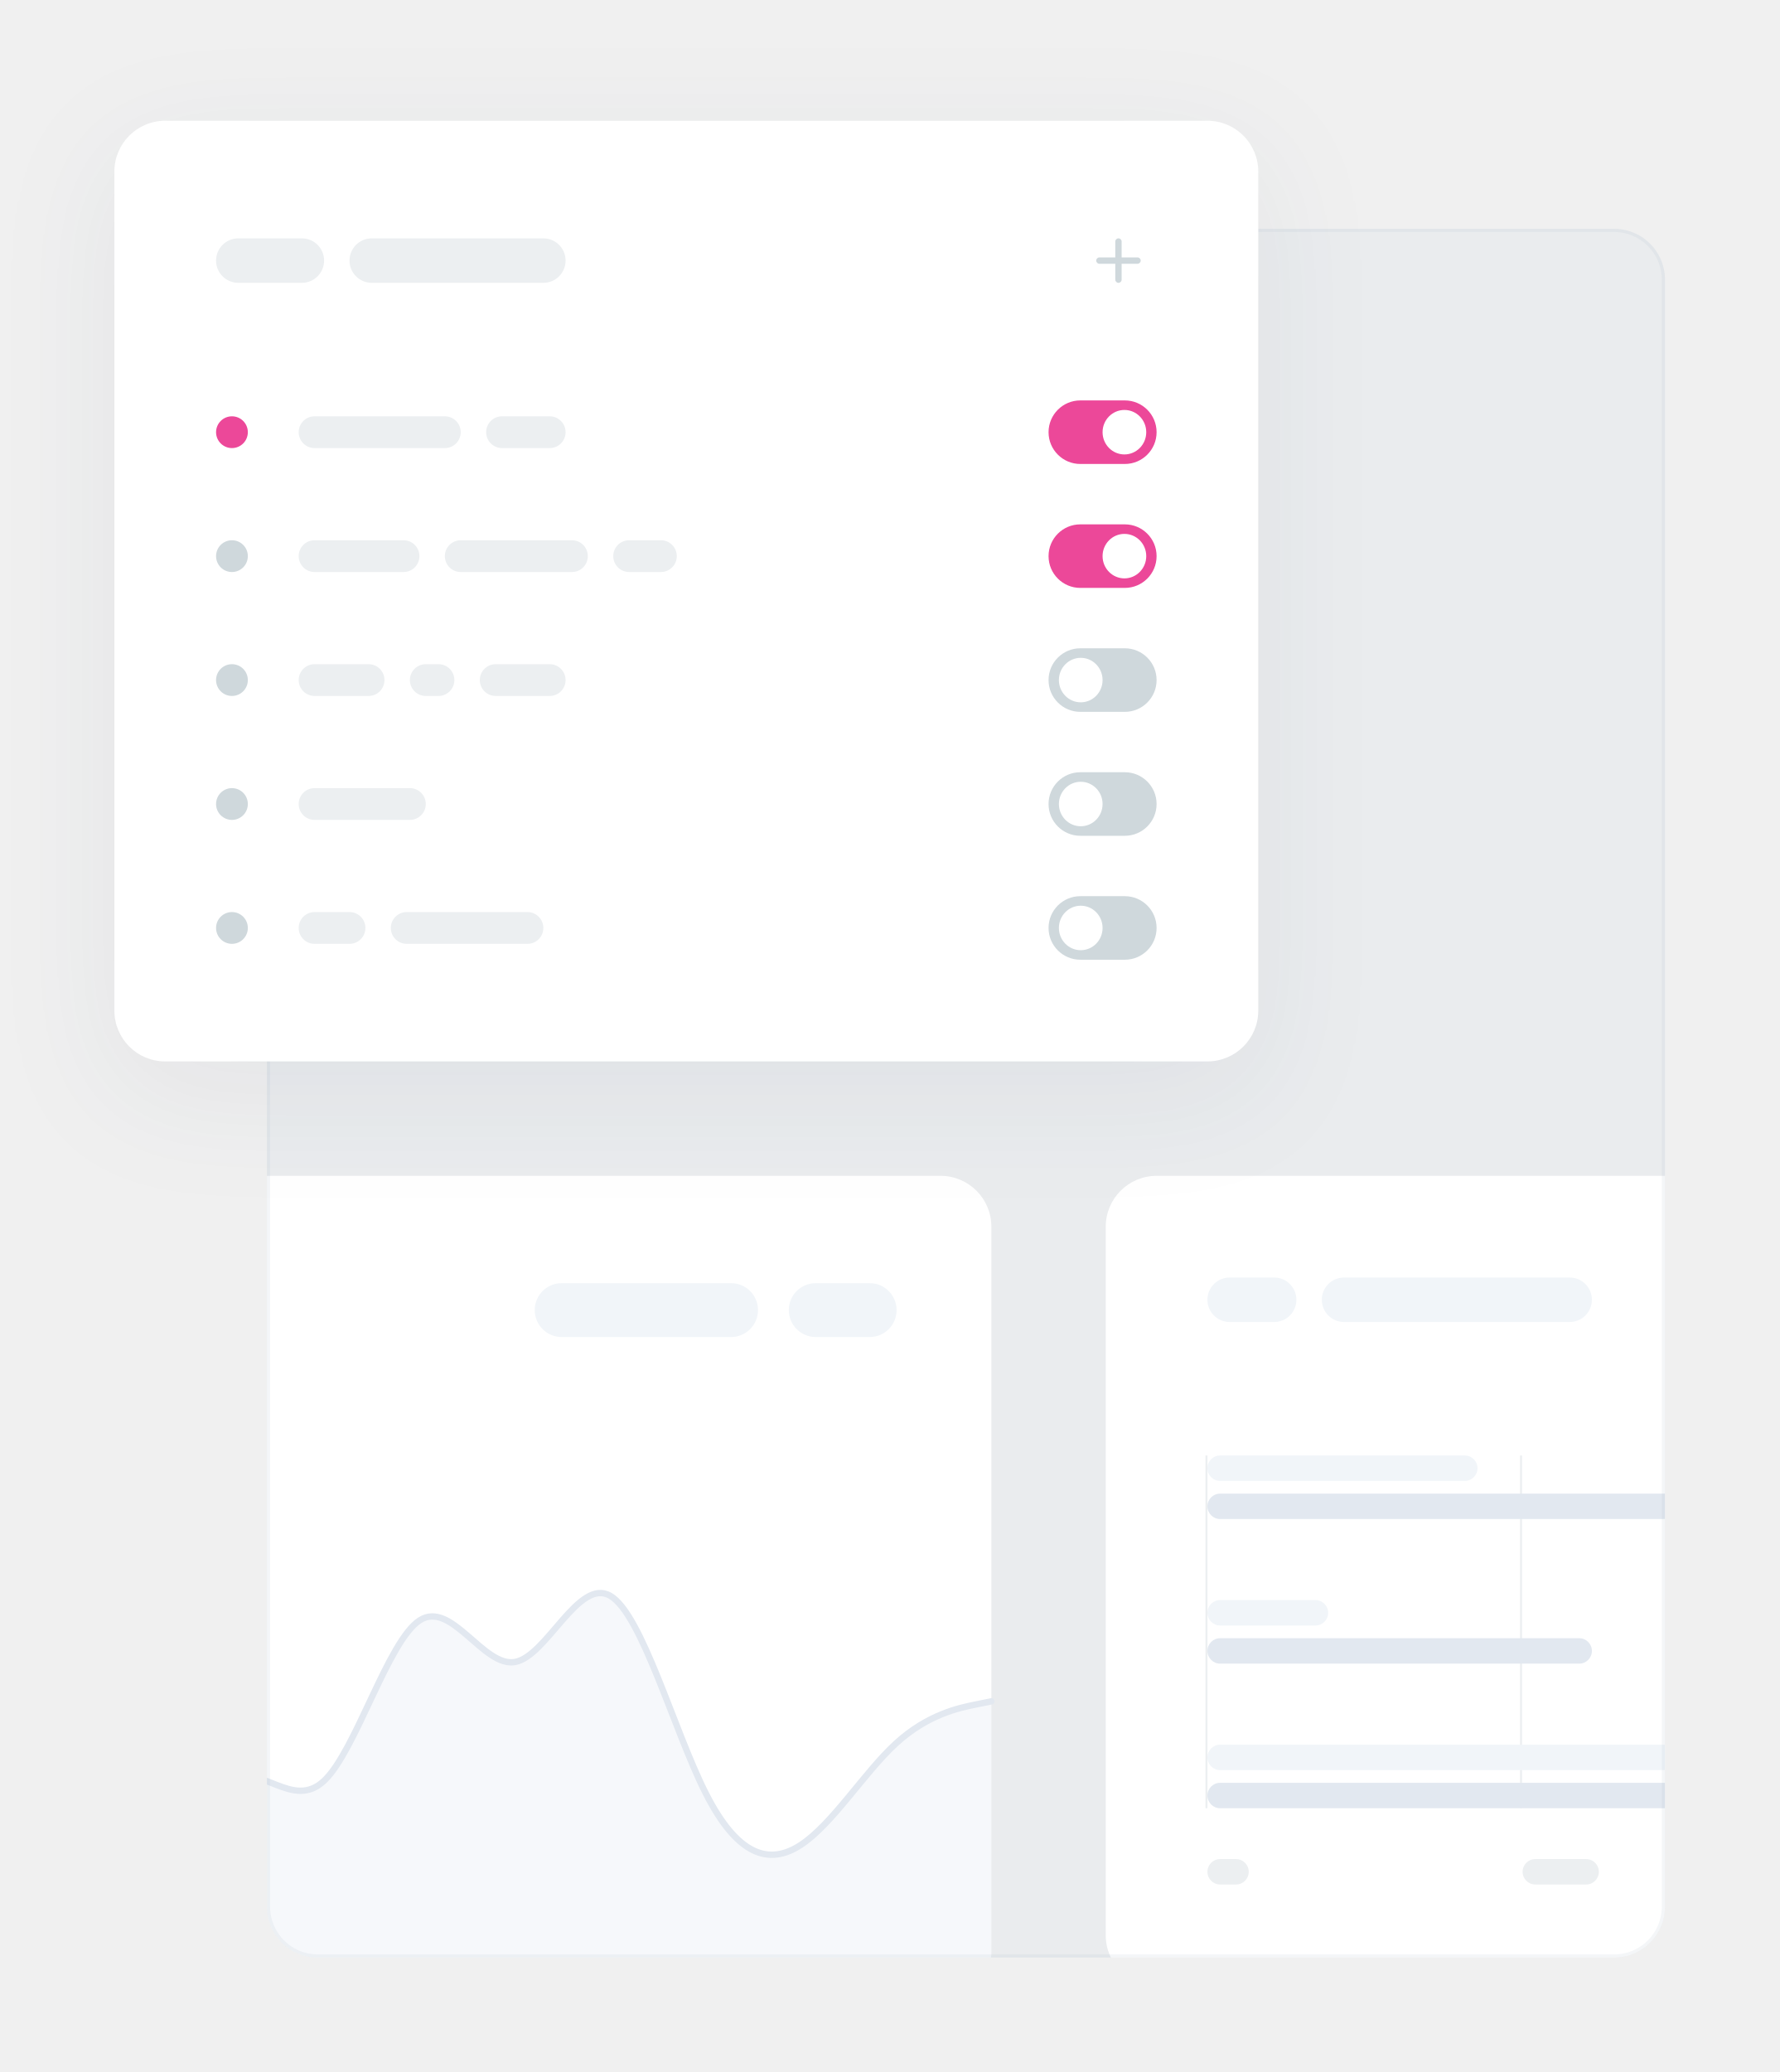
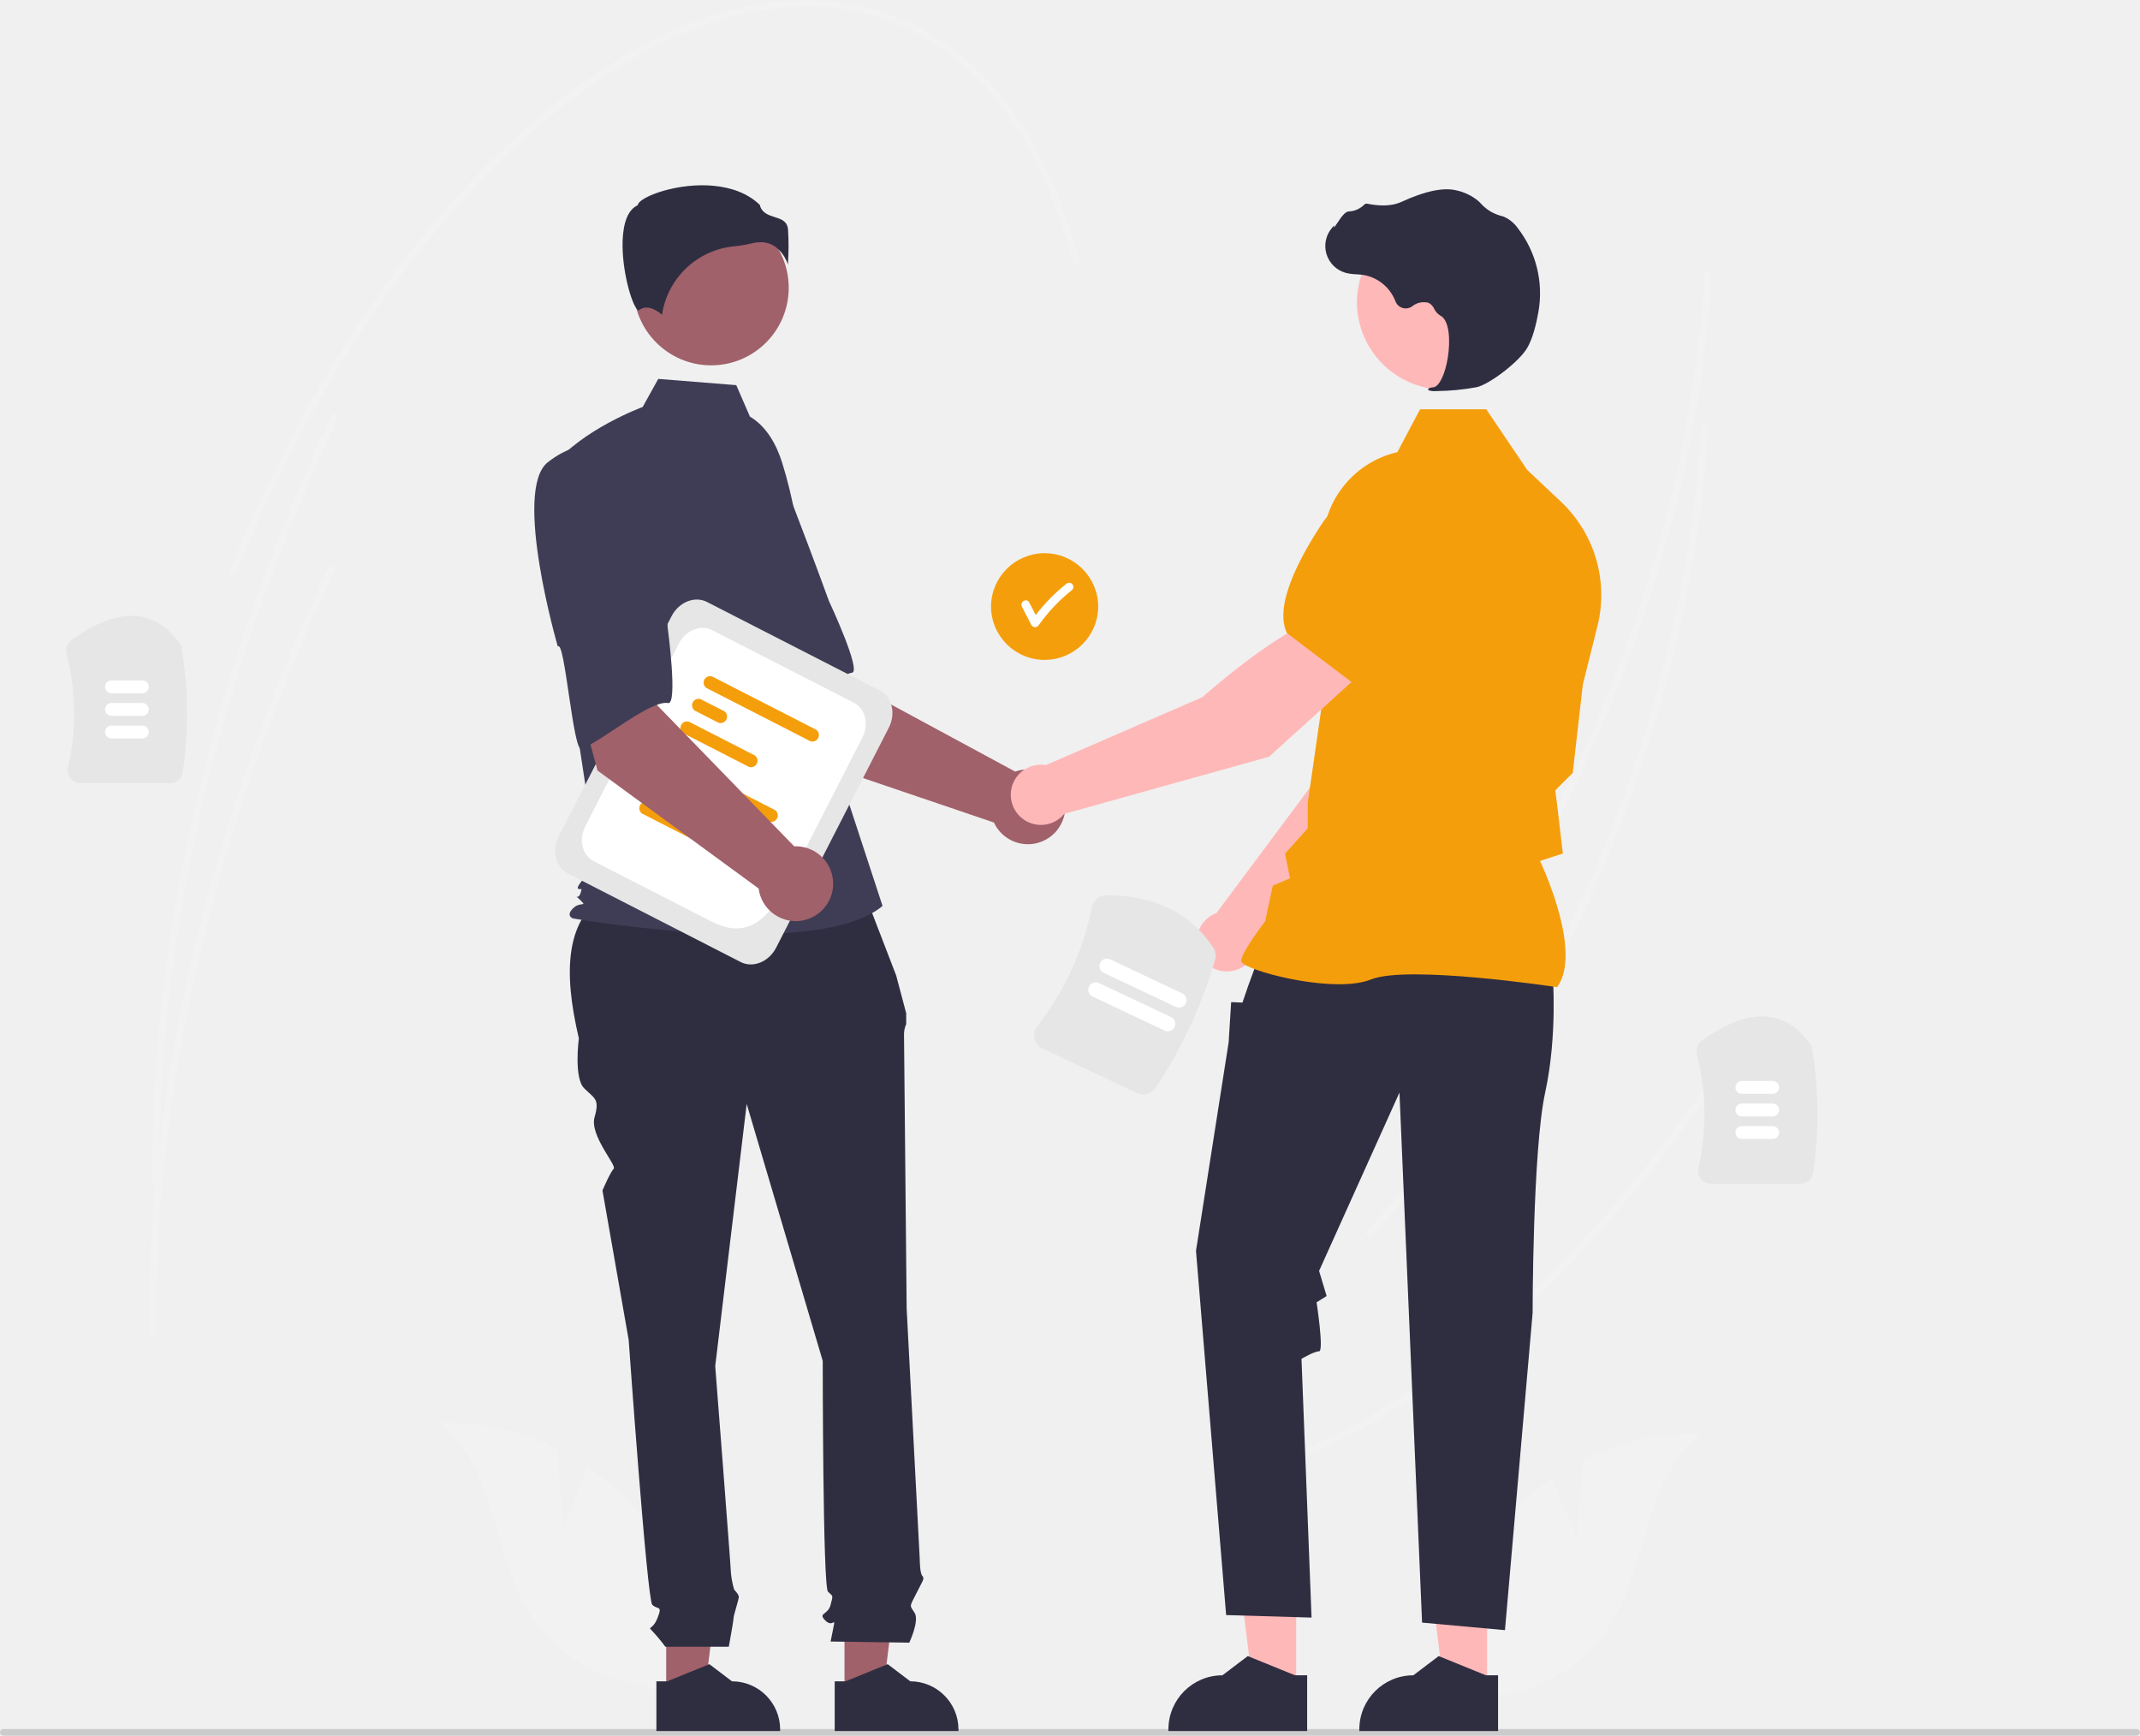
- <svg xmlns="http://www.w3.org/2000/svg" width="560" height="652" viewBox="0 0 560 652" fill="none">
-   <g clip-path="url(#clip0_797_1316)">
-     <g clip-path="url(#clip1_797_1316)">
-       <rect x="84" y="72" width="440" height="544" rx="16" fill="#4074BC" fill-opacity="0.03" />
-       <rect x="-200" y="370" width="512" height="260" rx="16" fill="white" />
-       <path opacity="0.3" d="M-42.831 631.07L-47.828 641.828H311.999V535.363L307.002 536.377C302.004 537.394 292.008 539.425 282.014 548.573C272.018 557.72 262.023 573.986 252.027 580.543C242.033 587.1 232.036 583.951 222.042 564.162C212.048 544.375 202.051 507.948 192.057 502.161C182.061 496.374 172.067 521.226 162.07 522.982C152.076 524.736 142.08 503.391 132.085 509.881C122.091 516.371 112.095 550.693 102.1 560.263C92.104 569.831 82.11 554.649 72.114 559.866C62.119 565.082 52.123 590.698 42.129 601.993C32.134 613.291 22.138 610.266 12.144 603.759C2.147 597.254 -7.847 587.266 -17.843 593.03C-27.837 598.796 -37.834 620.312 -42.831 631.07Z" fill="#E2E8F0" />
-       <path d="M-47.828 641.828L-42.831 631.07C-37.834 620.312 -27.837 598.796 -17.843 593.03C-7.847 587.266 2.147 597.254 12.144 603.759C22.138 610.266 32.134 613.291 42.129 601.993C52.123 590.698 62.119 565.082 72.114 559.866C82.11 554.649 92.104 569.831 102.1 560.263C112.095 550.693 122.091 516.371 132.085 509.881C142.08 503.391 152.076 524.736 162.07 522.982C172.067 521.226 182.061 496.374 192.057 502.161C202.051 507.948 212.048 544.375 222.042 564.162C232.036 583.951 242.033 587.1 252.027 580.543C262.023 573.986 272.018 557.72 282.014 548.573C292.008 539.425 302.004 537.394 307.002 536.377L311.999 535.363" stroke="#E2E8F0" stroke-width="2" stroke-linecap="round" />
-       <path d="M230.078 403.77H176.77C172.086 403.77 168.289 407.567 168.289 412.25C168.289 416.934 172.086 420.731 176.77 420.731H230.078C234.761 420.731 238.558 416.934 238.558 412.25C238.558 407.567 234.761 403.77 230.078 403.77Z" fill="#F1F5F9" />
-       <path d="M273.692 403.77H256.731C252.047 403.77 248.25 407.567 248.25 412.25C248.25 416.934 252.047 420.731 256.731 420.731H273.692C278.376 420.731 282.173 416.934 282.173 412.25C282.173 407.567 278.376 403.77 273.692 403.77Z" fill="#F1F5F9" />
-       <rect x="348" y="370" width="394" height="255" rx="16" fill="white" />
-       <path d="M401 402H387C383.134 402 380 405.134 380 409C380 412.866 383.134 416 387 416H401C404.866 416 408 412.866 408 409C408 405.134 404.866 402 401 402Z" fill="#F1F5F9" />
-       <path d="M494 402H423C419.134 402 416 405.134 416 409C416 412.866 419.134 416 423 416H494C497.866 416 501 412.866 501 409C501 405.134 497.866 402 494 402Z" fill="#F1F5F9" />
-       <path d="M389 585H384C381.791 585 380 586.791 380 589C380 591.209 381.791 593 384 593H389C391.209 593 393 591.209 393 589C393 586.791 391.209 585 389 585Z" fill="#ECEFF1" />
-       <path d="M499.191 585H483.191C480.982 585 479.191 586.791 479.191 589C479.191 591.209 480.982 593 483.191 593H499.191C501.401 593 503.191 591.209 503.191 589C503.191 586.791 501.401 585 499.191 585Z" fill="#ECEFF1" />
-       <path d="M379.695 569V458" stroke="#ECEFF1" stroke-width="0.612" />
-       <path d="M478.695 569V458" stroke="#ECEFF1" stroke-width="0.612" />
-       <path d="M461 458H384C381.791 458 380 459.791 380 462C380 464.209 381.791 466 384 466H461C463.209 466 465 464.209 465 462C465 459.791 463.209 458 461 458Z" fill="#F1F5F9" />
-       <path d="M536 470H384C381.791 470 380 471.791 380 474C380 476.209 381.791 478 384 478H536C538.209 478 540 476.209 540 474C540 471.791 538.209 470 536 470Z" fill="#E2E8F0" />
-       <path d="M414 503.5H384C381.791 503.5 380 505.291 380 507.5C380 509.709 381.791 511.5 384 511.5H414C416.209 511.5 418 509.709 418 507.5C418 505.291 416.209 503.5 414 503.5Z" fill="#F1F5F9" />
-       <path d="M497 515.5H384C381.791 515.5 380 517.291 380 519.5C380 521.709 381.791 523.5 384 523.5H497C499.209 523.5 501 521.709 501 519.5C501 517.291 499.209 515.5 497 515.5Z" fill="#E2E8F0" />
-       <path d="M591 549H384C381.791 549 380 550.791 380 553C380 555.209 381.791 557 384 557H591C593.209 557 595 555.209 595 553C595 550.791 593.209 549 591 549Z" fill="#F1F5F9" />
-       <path d="M684 561H384C381.791 561 380 562.791 380 565C380 567.209 381.791 569 384 569H684C686.209 569 688 567.209 688 565C688 562.791 686.209 561 684 561Z" fill="#E2E8F0" />
-     </g>
-     <rect x="84.5" y="72.5" width="439" height="543" rx="15.5" stroke="#94A3B8" stroke-opacity="0.1" />
-     <g filter="url(#filter0_d_797_1316)">
-       <rect x="36" y="38" width="360" height="296" rx="16" fill="white" />
-     </g>
-     <path d="M95 75H75C71.134 75 68 78.134 68 82C68 85.866 71.134 89 75 89H95C98.866 89 102 85.866 102 82C102 78.134 98.866 75 95 75Z" fill="#ECEFF1" />
-     <path d="M171 75H117C113.134 75 110 78.134 110 82C110 85.866 113.134 89 117 89H171C174.866 89 178 85.866 178 82C178 78.134 174.866 75 171 75Z" fill="#ECEFF1" />
-     <path d="M358 83H353V88C353 88.55 352.55 89 352 89C351.45 89 351 88.55 351 88V83H346C345.45 83 345 82.55 345 82C345 81.45 345.45 81 346 81H351V76C351 75.45 351.45 75 352 75C352.55 75 353 75.45 353 76V81H358C358.55 81 359 81.45 359 82C359 82.55 358.55 83 358 83Z" fill="#CFD8DC" />
-     <path d="M78 136C78 133.239 75.761 131 73 131C70.239 131 68 133.239 68 136C68 138.761 70.239 141 73 141C75.761 141 78 138.761 78 136Z" fill="#EC4899" />
-     <path d="M140 131H99C96.239 131 94 133.239 94 136C94 138.761 96.239 141 99 141H140C142.761 141 145 138.761 145 136C145 133.239 142.761 131 140 131Z" fill="#ECEFF1" />
-     <path d="M173 131H158C155.239 131 153 133.239 153 136C153 138.761 155.239 141 158 141H173C175.761 141 178 138.761 178 136C178 133.239 175.761 131 173 131Z" fill="#ECEFF1" />
-     <path d="M354 126H340C334.477 126 330 130.477 330 136C330 141.523 334.477 146 340 146H354C359.523 146 364 141.523 364 136C364 130.477 359.523 126 354 126Z" fill="#EC4899" />
-     <path d="M353.873 143C357.668 143 360.745 139.866 360.745 136C360.745 132.134 357.668 129 353.873 129C350.077 129 347 132.134 347 136C347 139.866 350.077 143 353.873 143Z" fill="white" />
-     <path d="M78 175C78 172.239 75.761 170 73 170C70.239 170 68 172.239 68 175C68 177.761 70.239 180 73 180C75.761 180 78 177.761 78 175Z" fill="#CFD8DC" />
-     <path d="M127 170H99C96.239 170 94 172.239 94 175C94 177.761 96.239 180 99 180H127C129.761 180 132 177.761 132 175C132 172.239 129.761 170 127 170Z" fill="#ECEFF1" />
-     <path d="M180 170H145C142.239 170 140 172.239 140 175C140 177.761 142.239 180 145 180H180C182.761 180 185 177.761 185 175C185 172.239 182.761 170 180 170Z" fill="#ECEFF1" />
-     <path d="M208 170H198C195.239 170 193 172.239 193 175C193 177.761 195.239 180 198 180H208C210.761 180 213 177.761 213 175C213 172.239 210.761 170 208 170Z" fill="#ECEFF1" />
-     <path d="M354 165H340C334.477 165 330 169.477 330 175C330 180.523 334.477 185 340 185H354C359.523 185 364 180.523 364 175C364 169.477 359.523 165 354 165Z" fill="#EC4899" />
-     <path d="M353.873 182C357.668 182 360.745 178.866 360.745 175C360.745 171.134 357.668 168 353.873 168C350.077 168 347 171.134 347 175C347 178.866 350.077 182 353.873 182Z" fill="white" />
-     <path d="M78 214C78 211.239 75.761 209 73 209C70.239 209 68 211.239 68 214C68 216.761 70.239 219 73 219C75.761 219 78 216.761 78 214Z" fill="#CFD8DC" />
-     <path d="M116 209H99C96.239 209 94 211.239 94 214C94 216.761 96.239 219 99 219H116C118.761 219 121 216.761 121 214C121 211.239 118.761 209 116 209Z" fill="#ECEFF1" />
-     <path d="M138 209H134C131.239 209 129 211.239 129 214C129 216.761 131.239 219 134 219H138C140.761 219 143 216.761 143 214C143 211.239 140.761 209 138 209Z" fill="#ECEFF1" />
-     <path d="M173 209H156C153.239 209 151 211.239 151 214C151 216.761 153.239 219 156 219H173C175.761 219 178 216.761 178 214C178 211.239 175.761 209 173 209Z" fill="#ECEFF1" />
-     <path d="M340 204H354C359.523 204 364 208.477 364 214C364 219.523 359.523 224 354 224H340C334.477 224 330 219.523 330 214C330 208.477 334.477 204 340 204Z" fill="#CFD8DC" />
-     <path d="M340.127 221C336.332 221 333.255 217.866 333.255 214C333.255 210.134 336.332 207 340.127 207C343.923 207 347 210.134 347 214C347 217.866 343.923 221 340.127 221Z" fill="white" />
-     <path d="M78 253C78 250.239 75.761 248 73 248C70.239 248 68 250.239 68 253C68 255.761 70.239 258 73 258C75.761 258 78 255.761 78 253Z" fill="#CFD8DC" />
-     <path d="M129 248H99C96.239 248 94 250.239 94 253C94 255.761 96.239 258 99 258H129C131.761 258 134 255.761 134 253C134 250.239 131.761 248 129 248Z" fill="#ECEFF1" />
-     <path d="M340 243H354C359.523 243 364 247.477 364 253C364 258.523 359.523 263 354 263H340C334.477 263 330 258.523 330 253C330 247.477 334.477 243 340 243Z" fill="#CFD8DC" />
-     <path d="M340.127 260C336.332 260 333.255 256.866 333.255 253C333.255 249.134 336.332 246 340.127 246C343.923 246 347 249.134 347 253C347 256.866 343.923 260 340.127 260Z" fill="white" />
-     <path d="M78 292C78 289.239 75.761 287 73 287C70.239 287 68 289.239 68 292C68 294.761 70.239 297 73 297C75.761 297 78 294.761 78 292Z" fill="#CFD8DC" />
-     <path d="M110 287H99C96.239 287 94 289.239 94 292C94 294.761 96.239 297 99 297H110C112.761 297 115 294.761 115 292C115 289.239 112.761 287 110 287Z" fill="#ECEFF1" />
-     <path d="M166 287H128C125.239 287 123 289.239 123 292C123 294.761 125.239 297 128 297H166C168.761 297 171 294.761 171 292C171 289.239 168.761 287 166 287Z" fill="#ECEFF1" />
-     <path d="M340 282H354C359.523 282 364 286.477 364 292C364 297.523 359.523 302 354 302H340C334.477 302 330 297.523 330 292C330 286.477 334.477 282 340 282Z" fill="#CFD8DC" />
-     <path d="M340.127 299C336.332 299 333.255 295.866 333.255 292C333.255 288.134 336.332 285 340.127 285C343.923 285 347 288.134 347 292C347 295.866 343.923 299 340.127 299Z" fill="white" />
-   </g>
-   <defs>
-     <filter id="filter0_d_797_1316" x="-2" y="10" width="436" height="372" filterUnits="userSpaceOnUse" color-interpolation-filters="sRGB">
-       <feFlood flood-opacity="0" result="BackgroundImageFix" />
-       <feColorMatrix in="SourceAlpha" type="matrix" values="0 0 0 0 0 0 0 0 0 0 0 0 0 0 0 0 0 0 127 0" result="hardAlpha" />
-       <feOffset dy="10" />
-       <feGaussianBlur stdDeviation="19" />
-       <feColorMatrix type="matrix" values="0 0 0 0 0.094 0 0 0 0 0.153 0 0 0 0 0.294 0 0 0 0.06 0" />
-       <feBlend mode="normal" in2="BackgroundImageFix" result="effect1_dropShadow_797_1316" />
-       <feBlend mode="normal" in="SourceGraphic" in2="effect1_dropShadow_797_1316" result="shape" />
-     </filter>
-     <clipPath id="clip0_797_1316">
-       <rect width="560" height="652" fill="white" />
-     </clipPath>
-     <clipPath id="clip1_797_1316">
-       <rect x="84" y="72" width="440" height="544" rx="16" fill="white" />
-     </clipPath>
-   </defs>
+ <svg xmlns="http://www.w3.org/2000/svg" width="450" height="364.977" viewBox="0 0 450 364.977" role="img" artist="Katerina Limpitsouni" source="https://undraw.co/">
+   <path d="M359.246 66.481c-2.337 25.757 -8.997 52.915 -19.441 79.119 -12.916 32.405 -30.562 60.947 -51.032 82.541l-1.136 -0.991c20.371 -21.49 37.937 -49.906 50.799 -82.178 11.624 -29.162 18.538 -59.511 20.004 -87.75l1.451 0.243q-0.231 4.473 -0.644 9.015" fill="#f2f2f2" />
+   <path d="M368.557 216.069c-28.751 45.741 -63.632 78.423 -98.219 92.025l-0.7 -1.283c34.347 -13.508 69.024 -46.023 97.644 -91.555Z" fill="#f2f2f2" />
+   <path d="M358.549 98.549c-2.338 25.756 -8.997 52.914 -19.442 79.119 -12.916 32.405 -30.562 60.947 -51.032 82.541l-1.136 -0.991c20.37 -21.49 37.937 -49.906 50.799 -82.178 11.624 -29.162 18.538 -59.511 20.003 -87.751l1.452 0.243q-0.231 4.473 -0.644 9.015" fill="#f2f2f2" />
+   <path d="M35.782 164.673H16.918a2.669 2.669 0 0 1 -2.097 -1.01 2.61 2.61 0 0 1 -0.511 -2.221 51.307 51.307 0 0 0 -0.33 -24.044 2.675 2.675 0 0 1 1.038 -2.81c9.7 -6.977 17.339 -6.774 22.706 0.603a2.669 2.669 0 0 1 0.469 1.133 83.93 83.93 0 0 1 0.235 26.054 2.663 2.663 0 0 1 -2.645 2.297" fill="#e6e6e6" />
+   <path d="M29.934 145.782h-6.489a1.353 1.353 0 0 1 0 -2.706h6.489a1.353 1.353 0 0 1 0 2.706" fill="#fff" />
+   <path d="M29.934 150.527h-6.489a1.353 1.353 0 0 1 0 -2.706h6.489a1.353 1.353 0 0 1 0 2.706" fill="#fff" />
+   <path d="M29.934 155.272h-6.489a1.353 1.353 0 0 1 0 -2.706h6.489a1.353 1.353 0 0 1 0 2.706" fill="#fff" />
+   <path d="M378.619 248.9h-18.864a2.669 2.669 0 0 1 -2.097 -1.01 2.61 2.61 0 0 1 -0.511 -2.221 51.307 51.307 0 0 0 -0.33 -24.044 2.675 2.675 0 0 1 1.038 -2.81c9.7 -6.977 17.339 -6.774 22.706 0.603a2.669 2.669 0 0 1 0.469 1.133 83.93 83.93 0 0 1 0.235 26.054 2.663 2.663 0 0 1 -2.645 2.297" fill="#e6e6e6" />
+   <path d="M372.77 230.008h-6.489a1.353 1.353 0 0 1 0 -2.706h6.489a1.353 1.353 0 0 1 0 2.706" fill="#fff" />
+   <path d="M372.77 234.754h-6.489a1.353 1.353 0 0 1 0 -2.706h6.489a1.353 1.353 0 0 1 0 2.706" fill="#fff" />
+   <path d="M372.77 239.499h-6.489a1.353 1.353 0 0 1 0 -2.706h6.489a1.353 1.353 0 0 1 0 2.706" fill="#fff" />
+   <path d="M450 364.271a0.703 0.703 0 0 1 -0.706 0.706H0.706a0.706 0.706 0 0 1 0 -1.412h448.588a0.704 0.704 0 0 1 0.706 0.706" fill="#ccc" />
+   <path d="m118.334 321.054 -1.177 -16.364a52.932 52.932 0 0 0 -24.852 -5.573c12.119 9.368 11.148 28.089 19.541 40.903a31.84 31.84 0 0 0 23.742 14.07l10.086 5.802a53.353 53.353 0 0 0 -12.423 -42.912 51.603 51.603 0 0 0 -9.709 -8.538c-2.205 6.329 -5.209 12.611 -5.209 12.611" fill="#f2f2f2" />
+   <path d="m331.666 323.427 1.176 -16.364a52.932 52.932 0 0 1 24.852 -5.573c-12.119 9.368 -11.148 28.089 -19.541 40.903a31.84 31.84 0 0 1 -23.742 14.07l-10.086 5.802a53.353 53.353 0 0 1 12.423 -42.912 51.603 51.603 0 0 1 9.709 -8.538c2.205 6.329 5.21 12.611 5.21 12.611" fill="#f2f2f2" />
+   <path cx="370.335" cy="214.942" r="19" fill="#f59e0b" d="M230.931 127.492A11.27 11.27 0 0 1 219.662 138.761A11.27 11.27 0 0 1 208.392 127.492A11.27 11.27 0 0 1 230.931 127.492z" />
+   <path d="M225.447 122.795a0.912 0.912 0 0 0 -1.257 0 37.368 37.368 0 0 0 -6.396 6.532l-1.367 -2.645c-0.526 -1.017 -2.062 -0.119 -1.536 0.899l1.999 3.868a0.9 0.9 0 0 0 1.536 0 36.063 36.063 0 0 1 7.022 -7.396 0.896 0.896 0 0 0 0 -1.258" fill="#fff" />
+   <path d="m169.236 159.449 -16.995 -26.689 19.679 -10.54 5.165 20.363 36.392 19.666a7.869 7.869 0 1 1 -4.478 10.705Z" fill="#a0616a" />
+   <path d="M139.825 100.749c-5.339 7.84 13.636 36.338 13.636 36.338 0.925 -1.993 9.761 20.384 11.242 19.062 4.207 -3.757 10.792 -14.221 14.452 -14.688 2.093 -0.267 -4.855 -15.112 -4.855 -15.112s-3.176 -8.767 -7.484 -19.965a20.108 20.108 0 0 0 -14.607 -12.773s-7.044 -0.702 -12.384 7.138" fill="#3f3d56" />
+   <path points="236.175 600.491 249.782 600.49 256.255 548.005 236.172 548.006 236.175 600.491" fill="#a0616a" d="M140.086 356.177L148.157 356.177L151.996 325.045L140.084 325.046L140.086 356.177Z" />
+   <path d="M138.026 353.542h2.272l8.87 -3.607 4.753 3.606h0.001a10.131 10.131 0 0 1 10.13 10.129v0.329l-26.025 0.001Z" fill="#2f2e41" />
+   <path points="299.391 600.491 312.998 600.49 319.472 548.005 299.389 548.006 299.391 600.491" fill="#a0616a" d="M177.582 356.177L185.653 356.177L189.493 325.045L177.581 325.046L177.582 356.177Z" />
+   <path d="M175.523 353.542h2.272l8.869 -3.607 4.754 3.606a10.131 10.131 0 0 1 10.13 10.129v0.329l-26.024 0.001Z" fill="#2f2e41" />
+   <path d="m181.075 185.981 -52.497 1.312c-9.971 5.415 -10.122 17.137 -6.855 31.053 0 0 -1.103 8.271 1.103 10.477s3.308 2.206 2.205 6.065 4.724 10.165 4.016 10.872 -2.361 4.567 -2.361 4.567l5.514 31.431s3.86 54.591 4.963 55.693 2.206 0 1.103 2.758 -2.206 1.654 -1.103 2.757a40.927 40.927 0 0 1 2.757 3.309h13.332s1.005 -5.514 1.005 -6.065 1.103 -3.86 1.103 -4.412 -0.975 -1.526 -0.975 -1.526a18.15 18.15 0 0 1 -0.679 -3.436c0 -1.103 -3.309 -43.562 -3.309 -43.562l6.617 -55.142 15.991 54.039s0 47.422 1.103 48.525 1.103 0.552 0.552 2.757 -2.758 1.655 -1.103 3.309 2.206 -1.103 1.655 1.655l-0.552 2.757 16.543 0.237s2.205 -4.648 1.103 -6.303 -1.037 -1.202 0.308 -3.909 1.897 -3.259 1.346 -3.81 -0.552 -3.484 -0.552 -3.484l-2.757 -52.76s-0.552 -55.694 -0.552 -57.348a5.516 5.516 0 0 1 0.458 -2.481v-2.246l-2.112 -7.956Z" fill="#2f2e41" />
+   <path cx="252.113" cy="102.015" r="27.5" fill="#a0616a" d="M165.851 60.51A16.311 16.311 0 0 1 149.539 76.821A16.311 16.311 0 0 1 133.228 60.51A16.311 16.311 0 0 1 165.851 60.51z" />
+   <path d="M157.695 87.601c3.514 2.089 5.616 5.928 6.823 9.834a93.123 93.123 0 0 1 4.005 22.265l1.274 22.623 15.785 48.172c-13.68 11.576 -65.103 2.631 -65.103 2.631s-1.578 -0.526 0 -2.105 3.116 -0.18 1.537 -1.759 -0.49 0.18 0.036 -1.398 0 -0.526 -0.526 -1.052 4.073 -5.262 4.073 -5.262l-4.21 -27.651 -5.261 -55.774c6.314 -7.892 19.012 -12.545 19.012 -12.545l3.281 -5.906 16.405 1.312Z" fill="#3f3d56" />
+   <path d="M162.986 51.844a7.557 7.557 0 0 1 2.685 3.772 53.086 53.086 0 0 0 0.035 -7.402c-0.192 -1.732 -1.412 -2.122 -2.823 -2.573 -1.275 -0.408 -2.718 -0.869 -3.106 -2.551 -5.128 -4.988 -14.053 -4.736 -20.162 -2.997 -3.361 0.957 -5.296 2.188 -5.469 2.908l-0.036 0.148 -0.136 0.068c-2.591 1.295 -3.095 5.386 -3.062 8.59 0.063 6.036 2.147 12.891 3.321 13.448 0.062 0.03 0.078 0.018 0.105 -0.004 1.768 -1.413 3.924 0.107 4.872 0.934a16.964 16.964 0 0 1 15.19 -14.39 26.691 26.691 0 0 0 3.661 -0.614 7.711 7.711 0 0 1 1.87 -0.246 5.32 5.32 0 0 1 3.054 0.908" fill="#2f2e41" />
+   <path d="m264.244 198.978 31.377 -31.862 8.267 -25.483 -13.303 -5.381c-6.59 6.647 -13.374 26.997 -13.374 26.997l-21.415 28.743c-0.171 0.063 -0.342 0.13 -0.51 0.211a6.339 6.339 0 1 0 8.959 6.777" fill="#ffb8b8" />
+   <path d="m286.956 139.167 16.823 4.867 0.063 -0.012c6.184 -1.201 11.075 -11.478 14.09 -19.888a11.623 11.623 0 0 0 -6.296 -14.566 11.649 11.649 0 0 0 -12.156 1.854l-8.388 7.223Z" fill="#f59e0b" />
+   <path points="459.521 598.895 444.267 598.894 437.011 540.059 459.523 540.06 459.521 598.895" fill="#ffb8b8" d="M272.562 355.231L263.514 355.23L259.21 320.332L272.563 320.333L272.562 355.231Z" />
+   <path d="M274.87 352.277h-2.546l-9.943 -4.043 -5.329 4.042h-0.001a11.356 11.356 0 0 0 -11.355 11.355v0.369l29.173 0.001Z" fill="#2f2e41" />
+   <path points="527.204 598.895 511.95 598.894 504.694 540.059 527.207 540.06 527.204 598.895" fill="#ffb8b8" d="M312.707 355.231L303.66 355.23L299.356 320.332L312.709 320.333L312.707 355.231Z" />
+   <path d="M315.015 352.277h-2.546l-9.943 -4.043 -5.329 4.042h-0.001a11.356 11.356 0 0 0 -11.355 11.355v0.369l29.173 0.001Z" fill="#2f2e41" />
+   <path d="M326.503 204.913s1.056 12.677 -1.585 24.827 -2.641 46.366 -2.641 46.366l-5.81 66.676 -17.432 -1.585 -4.754 -111.458 -16.903 37.504 1.585 5.283 -2.111 1.321s1.583 10.301 0.526 10.301 -3.698 1.584 -3.698 1.584l2.113 54.408 -17.96 -0.528 -6.339 -76.594 6.867 -43.843 0.528 -8.452 2.377 0.098 1.21 -3.532 2.224 -6.074Z" fill="#2f2e41" />
+   <path d="m327.416 207.576 0.094 -0.132c5.028 -7.039 -2.534 -23.955 -3.675 -26.407l4.804 -1.559 -1.082 -9.195 -0.512 -4.099 3.672 -3.672 0.01 -0.092 2.113 -18.488 3.072 -12.279a26.958 26.958 0 0 0 -7.652 -26.127l-7.102 -6.695 -8.63 -12.77H298.612l-4.772 9.014a20.285 20.285 0 0 0 -15.695 20.711l1.081 23.64 -4.234 29.434 -0.003 5.326 -4.765 5.296 1.04 5.202 -3.626 1.554 -1.601 7.472c-0.663 0.874 -5.036 6.706 -5.036 8.3 0 0.24 0.176 0.471 0.556 0.728 2.981 2.018 19.455 6.133 26.746 3.215 7.767 -3.105 38.64 1.554 38.952 1.601Z" fill="#f59e0b" />
+   <path cx="512.141" cy="107.068" r="31.074" fill="#ffb8b8" d="M322.204 63.506A18.432 18.432 0 0 1 303.773 81.938A18.432 18.432 0 0 1 285.341 63.506A18.432 18.432 0 0 1 322.204 63.506z" />
+   <path d="M302.007 82.236a50.121 50.121 0 0 0 8.509 -0.816c2.779 -0.641 8.913 -5.383 10.585 -8.185 1.242 -2.082 1.987 -5.302 2.395 -7.636a22.409 22.409 0 0 0 -4.377 -17.682 7.082 7.082 0 0 0 -2.921 -2.366 3.559 3.559 0 0 0 -0.317 -0.098 8.737 8.737 0 0 1 -4.413 -2.575 7.118 7.118 0 0 0 -0.741 -0.725 10.76 10.76 0 0 0 -4.545 -2.137c-2.686 -0.645 -6.529 0.163 -11.42 2.405 -2.457 1.126 -5.185 0.812 -7.287 0.412a0.682 0.682 0 0 0 -0.638 0.237 4.828 4.828 0 0 1 -3.249 1.393c-0.746 0.052 -1.504 1.107 -2.416 2.481 -0.207 0.312 -0.448 0.676 -0.624 0.898l-0.036 -0.417 -0.41 0.477a5.862 5.862 0 0 0 2.892 9.478 11.448 11.448 0 0 0 2.307 0.307c0.472 0.03 0.96 0.061 1.428 0.13a8.838 8.838 0 0 1 6.714 5.564 2.311 2.311 0 0 0 3.516 1.031 3.82 3.82 0 0 1 3.462 -0.724 2.533 2.533 0 0 1 1.153 1.242 3.304 3.304 0 0 0 1.291 1.429c1.919 0.928 2.161 5.249 1.574 8.873 -0.566 3.492 -1.797 6.04 -2.994 6.195 -0.922 0.119 -1.026 0.188 -1.088 0.353l-0.056 0.148 0.107 0.134a3.796 3.796 0 0 0 1.601 0.172" fill="#2f2e41" />
+   <path d="m286.715 141.138 -8.86 -11.289c-9.025 2.485 -25.037 16.758 -25.037 16.758l-32.885 14.271a6.335 6.335 0 1 0 3.849 10.265l43.078 -12.018Z" fill="#ffb8b8" />
+   <path d="m284.592 143.719 13.979 -15.583 0.776 -11.042a11.649 11.649 0 0 0 -5.781 -10.854 11.623 11.623 0 0 0 -15.441 3.66c-4.94 7.445 -10.253 17.51 -7.519 23.184l0.028 0.058Z" fill="#f59e0b" />
+   <path d="m155.748 202.291 -36.333 -18.607c-2.584 -1.324 -3.44 -4.834 -1.908 -7.826l23.69 -46.256c1.532 -2.991 4.882 -4.348 7.465 -3.025l36.333 18.607c2.584 1.324 3.44 4.834 1.908 7.826l-23.69 46.256c-1.531 2.992 -4.881 4.348 -7.465 3.025" fill="#e6e6e6" />
+   <path d="m149.539 193.737 -24.685 -12.642c-2.42 -1.24 -3.222 -4.527 -1.787 -7.329l19.68 -38.429c1.435 -2.802 4.572 -4.073 6.993 -2.833l29.814 15.269c2.42 1.24 3.222 4.527 1.787 7.329l-10.692 20.876c-6.392 12.48 -10.329 23.28 -21.11 17.759" fill="#fff" />
+   <path d="m161.744 172.752 -21.864 -11.198a1.367 1.367 0 0 1 1.234 -2.408l21.864 11.197a1.367 1.367 0 0 1 -1.234 2.408" fill="#f59e0b" />
+   <path d="m142.433 168.868 -4.99 -2.555a1.368 1.368 0 0 1 1.234 -2.408l4.989 2.555a1.368 1.368 0 0 1 -1.234 2.409" fill="#f59e0b" />
+   <path d="m148.833 178.152 -13.827 -7.082a1.368 1.368 0 0 1 1.234 -2.408L150.065 175.744a1.368 1.368 0 0 1 -1.233 2.408" fill="#f59e0b" />
+   <path d="m170.396 155.858 -21.864 -11.198a1.367 1.367 0 0 1 1.234 -2.408l21.864 11.197a1.367 1.367 0 0 1 -1.234 2.408" fill="#f59e0b" />
+   <path d="m151.085 151.974 -4.99 -2.555a1.368 1.368 0 0 1 1.234 -2.408l4.989 2.555a1.368 1.368 0 0 1 -1.234 2.409" fill="#f59e0b" />
+   <path d="m157.485 161.258 -13.827 -7.081a1.368 1.368 0 0 1 1.234 -2.408l13.826 7.081a1.368 1.368 0 0 1 -1.233 2.408" fill="#f59e0b" />
+   <path d="m125.64 162.022 -8.208 -30.558 21.934 -4.152 -1.18 20.974 28.82 29.675a7.869 7.869 0 1 1 -7.483 8.869Z" fill="#a0616a" />
+   <path d="M115.187 97.204c-7.445 5.878 2.111 38.754 2.111 38.754 1.479 -1.623 3.199 22.373 5.007 21.556 5.14 -2.322 14.56 -10.33 18.192 -9.677 2.077 0.374 -0.098 -15.873 -0.098 -15.873s-0.4 -9.315 -1.152 -21.29a20.108 20.108 0 0 0 -10.104 -16.566s-6.51 -2.782 -13.955 3.096" fill="#3f3d56" />
+   <path d="m239.069 229.845 -19.826 -9.362a3.102 3.102 0 0 1 -1.702 -2.102 3.037 3.037 0 0 1 0.565 -2.589 59.67 59.67 0 0 0 11.515 -25.062 3.084 3.084 0 0 1 3.02 -2.485c10.112 0.034 17.669 3.726 22.461 10.973a3.12 3.12 0 0 1 0.408 2.595 97.572 97.572 0 0 1 -12.52 26.933 3.096 3.096 0 0 1 -3.921 1.1" fill="#e6e6e6" />
+   <path d="m244.901 216.714 -15.16 -7.159a1.572 1.572 0 1 1 1.343 -2.844l15.16 7.159a1.572 1.572 0 1 1 -1.343 2.844" fill="#fff" />
+   <path d="M247.256 211.727 232.097 204.569a1.572 1.572 0 0 1 1.343 -2.844l15.16 7.159a1.572 1.572 0 0 1 -1.343 2.844" fill="#fff" />
+   <path d="m226.999 55.171 -1.411 0.154c-6.292 -24.725 -18.487 -41.853 -35.269 -49.535 -21.334 -9.766 -47.714 -3.208 -74.282 18.465 -26.702 21.783 -50.341 56.19 -66.561 96.886l-1.369 -0.627C64.398 79.64 88.158 45.067 115.01 23.163 141.997 1.148 168.915 -5.457 190.808 4.564c17.263 7.902 29.778 25.402 36.191 50.608" fill="#f2f2f2" />
+   <path d="M71.315 87.372a410.455 410.455 0 0 0 -10.433 23.938C42.281 157.98 32.854 205.642 33.625 249.147l-1.454 -0.155c-0.771 -43.667 8.682 -91.493 27.342 -138.309a411.641 411.641 0 0 1 10.463 -24.006Z" fill="#f2f2f2" />
+   <path d="M70.617 119.439a410.455 410.455 0 0 0 -10.433 23.938c-18.601 46.67 -28.027 94.332 -27.257 137.837l-1.453 -0.155c-0.771 -43.666 8.682 -91.492 27.342 -138.308a411.641 411.641 0 0 1 10.463 -24.006Z" fill="#f2f2f2" />
+   <path cx="265.356" cy="357.719" rx="8.857" ry="10.195" transform="rotate(-56.364 22.195 492.476)" fill="#ccc" d="M162.648 212.179A5.253 6.047 0 0 1 157.394 218.226A5.253 6.047 0 0 1 152.141 212.179A5.253 6.047 0 0 1 162.648 212.179z" />
+   <path cx="842.298" cy="504.788" rx="8.857" ry="10.195" transform="rotate(-56.364 599.137 639.545)" fill="#ccc" d="M504.857 299.412A5.253 6.047 0 0 1 499.604 305.459A5.253 6.047 0 0 1 494.35 299.412A5.253 6.047 0 0 1 504.857 299.412z" />
</svg>
